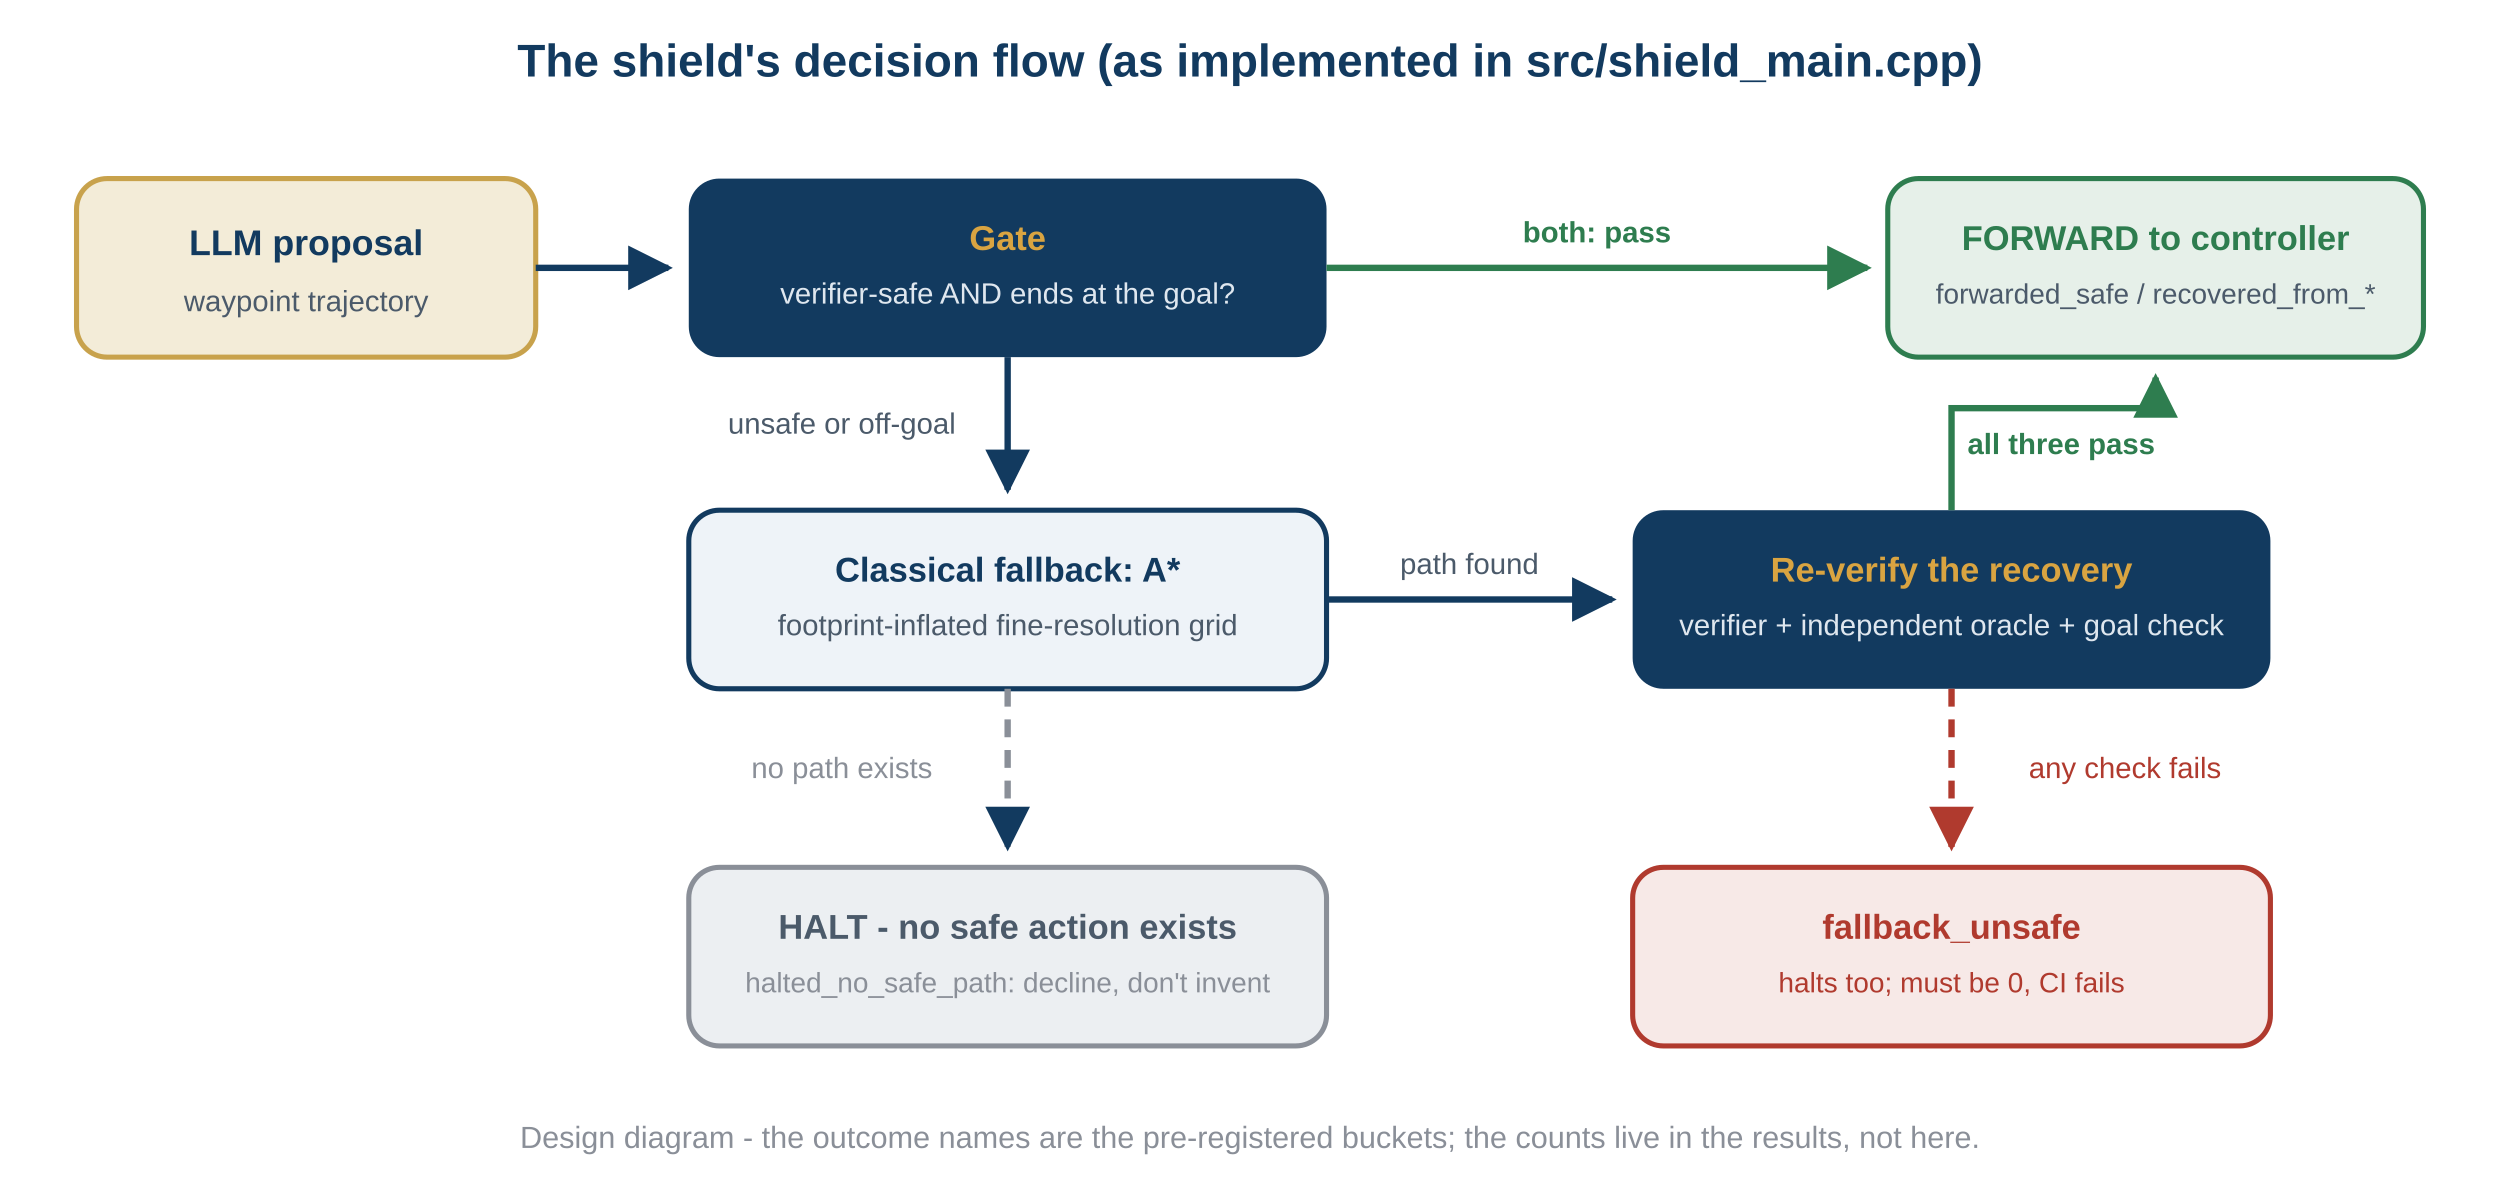
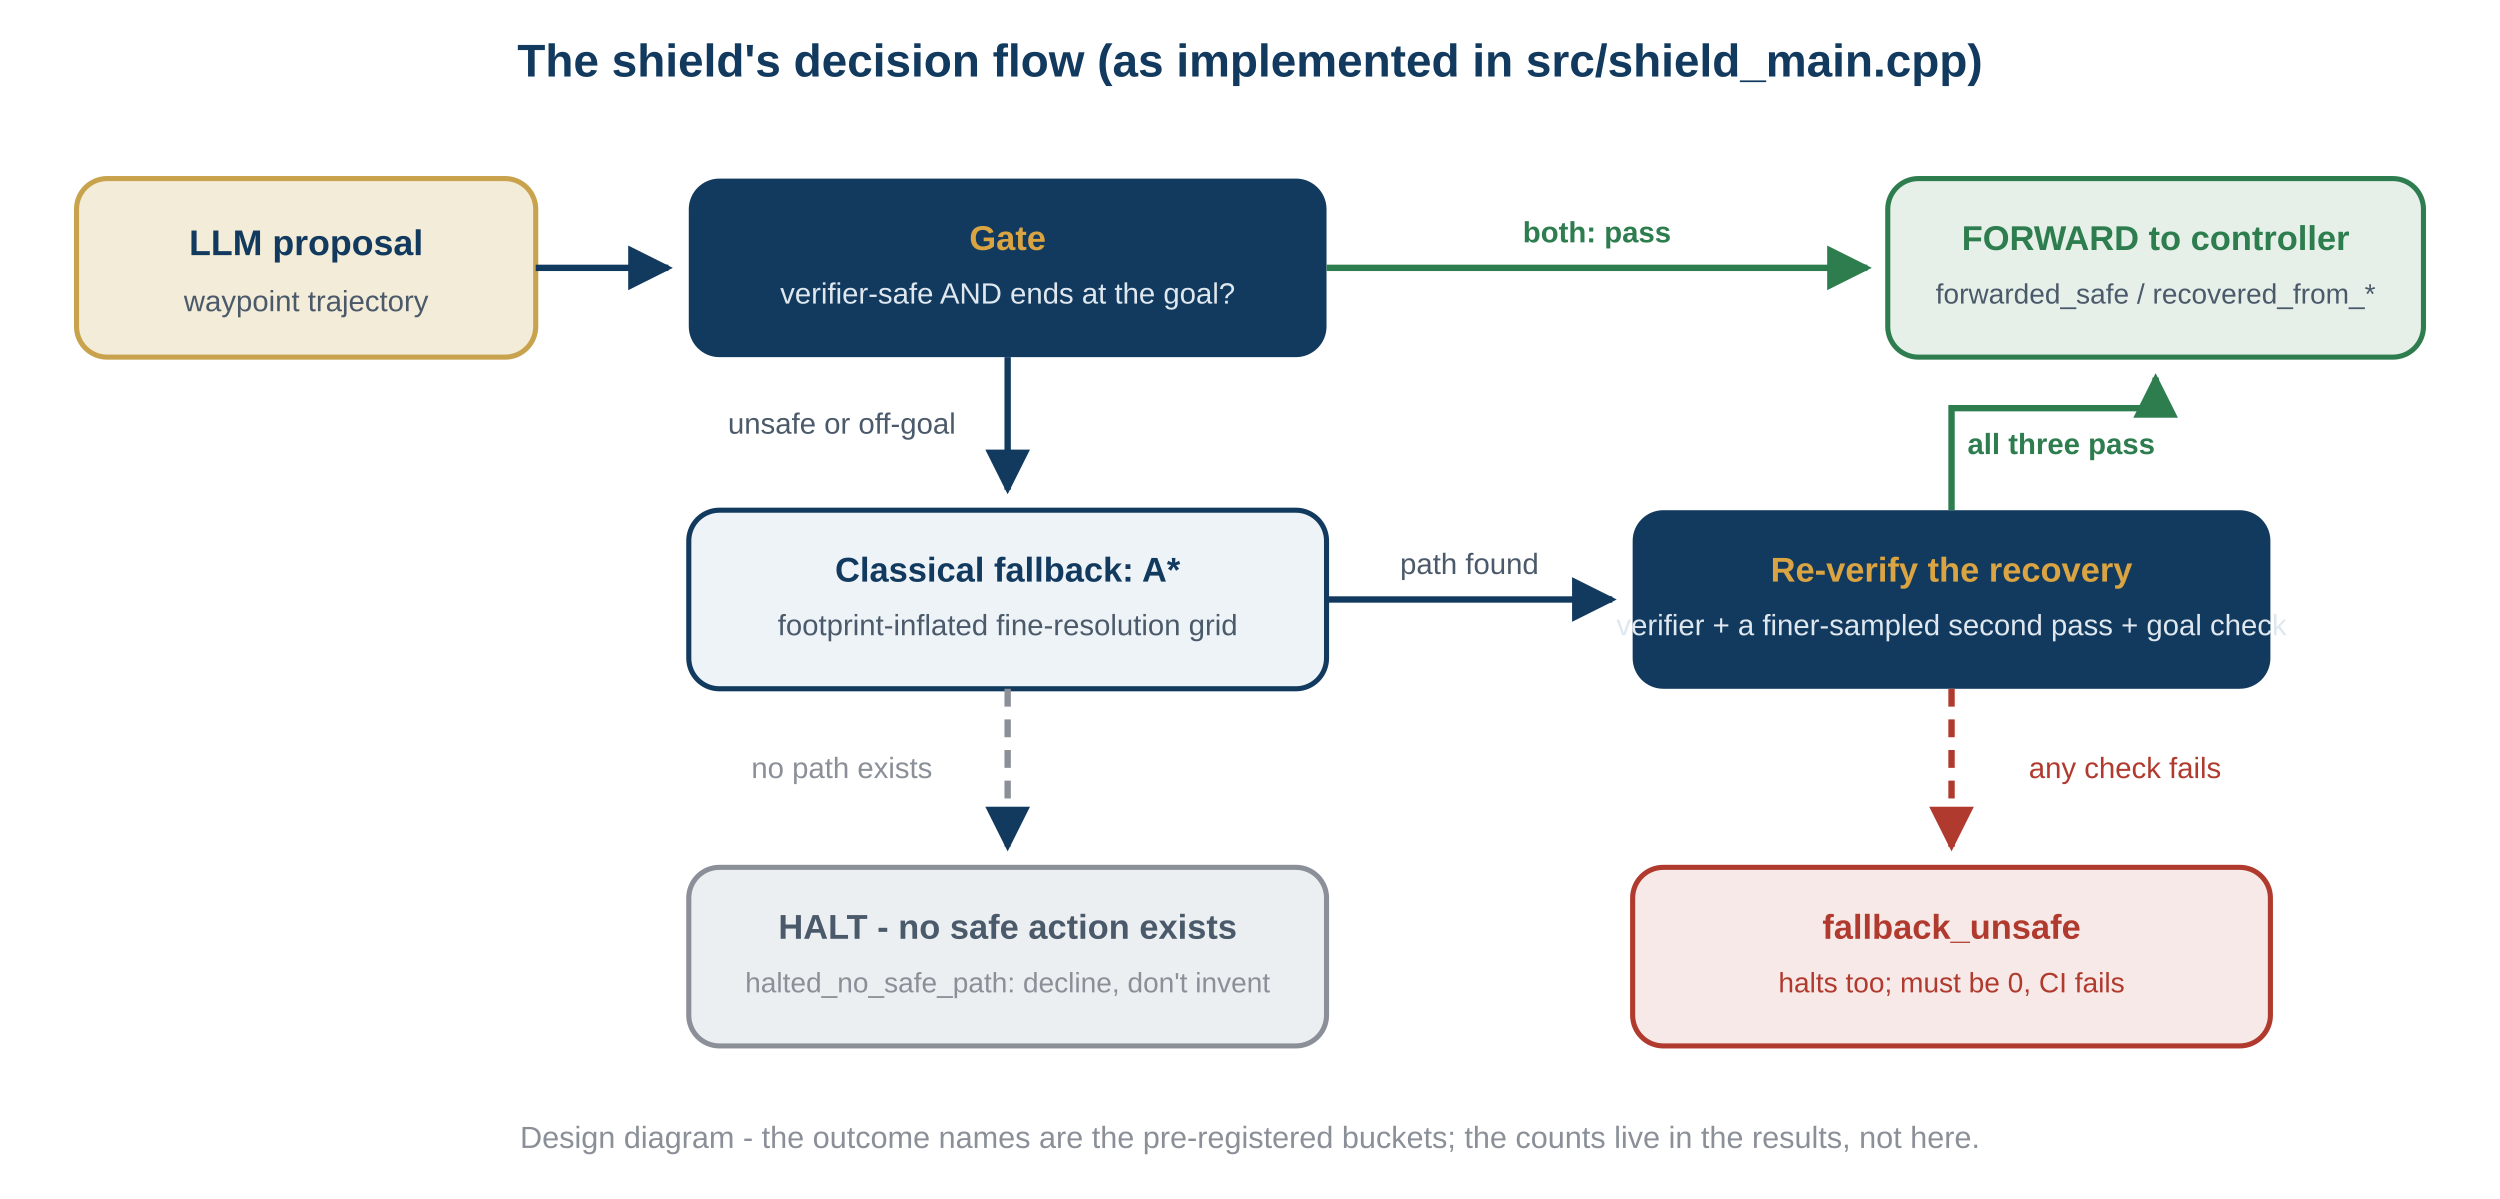
<svg xmlns="http://www.w3.org/2000/svg" viewBox="0 0 980 470" font-family="Segoe UI, Arial, sans-serif">
  <defs>
    <marker id="arr" viewBox="0 0 10 10" refX="9" refY="5" markerWidth="7" markerHeight="7" orient="auto-start-reverse">
      <path d="M0,0 L10,5 L0,10 z" fill="#123a5f" />
    </marker>
    <marker id="arrGreen" viewBox="0 0 10 10" refX="9" refY="5" markerWidth="7" markerHeight="7" orient="auto-start-reverse">
      <path d="M0,0 L10,5 L0,10 z" fill="#2e7d4f" />
    </marker>
    <marker id="arrRed" viewBox="0 0 10 10" refX="9" refY="5" markerWidth="7" markerHeight="7" orient="auto-start-reverse">
      <path d="M0,0 L10,5 L0,10 z" fill="#b03a2e" />
    </marker>
  </defs>
  <rect width="980" height="470" fill="#ffffff" />
  <text x="490" y="30" text-anchor="middle" font-size="18" font-weight="700" fill="#123a5f">The shield's decision flow (as implemented in src/shield_main.cpp)</text>
  <rect x="30" y="70" width="180" height="70" rx="12" fill="#f3ecd8" stroke="#c8a24c" stroke-width="2" />
  <text x="120" y="100" text-anchor="middle" font-size="14" font-weight="700" fill="#123a5f">LLM proposal</text>
  <text x="120" y="122" text-anchor="middle" font-size="11.5" fill="#4b5a6a">waypoint trajectory</text>
  <rect x="270" y="70" width="250" height="70" rx="12" fill="#123a5f" />
  <text x="395" y="98" text-anchor="middle" font-size="13.5" font-weight="700" fill="#d9a441">Gate</text>
  <text x="395" y="119" text-anchor="middle" font-size="11.5" fill="#dfe7ef">verifier-safe AND ends at the goal?</text>
  <rect x="740" y="70" width="210" height="70" rx="12" fill="#e6f0e9" stroke="#2e7d4f" stroke-width="2" />
  <text x="845" y="98" text-anchor="middle" font-size="13.5" font-weight="700" fill="#2e7d4f">FORWARD to controller</text>
  <text x="845" y="119" text-anchor="middle" font-size="11" fill="#4b5a6a">forwarded_safe / recovered_from_*</text>
  <rect x="270" y="200" width="250" height="70" rx="12" fill="#eef3f8" stroke="#123a5f" stroke-width="2" />
  <text x="395" y="228" text-anchor="middle" font-size="13.5" font-weight="700" fill="#123a5f">Classical fallback: A*</text>
  <text x="395" y="249" text-anchor="middle" font-size="11.5" fill="#4b5a6a">footprint-inflated fine-resolution grid</text>
  <rect x="640" y="200" width="250" height="70" rx="12" fill="#123a5f" />
  <text x="765" y="228" text-anchor="middle" font-size="13.5" font-weight="700" fill="#d9a441">Re-verify the recovery</text>
-   <text x="765" y="249" text-anchor="middle" font-size="11.5" fill="#dfe7ef">verifier + independent oracle + goal check</text>
+   <text x="765" y="249" text-anchor="middle" font-size="11.5" fill="#dfe7ef">verifier + a finer-sampled second pass + goal check</text>
  <rect x="270" y="340" width="250" height="70" rx="12" fill="#eceff2" stroke="#8a8f98" stroke-width="2" />
  <text x="395" y="368" text-anchor="middle" font-size="13.5" font-weight="700" fill="#4b5a6a">HALT - no safe action exists</text>
  <text x="395" y="389" text-anchor="middle" font-size="11" fill="#8a8f98">halted_no_safe_path: decline, don't invent</text>
  <rect x="640" y="340" width="250" height="70" rx="12" fill="#f7e9e7" stroke="#b03a2e" stroke-width="2" />
  <text x="765" y="368" text-anchor="middle" font-size="13.5" font-weight="700" fill="#b03a2e">fallback_unsafe</text>
  <text x="765" y="389" text-anchor="middle" font-size="11" fill="#b03a2e">halts too; must be 0, CI fails</text>
  <line x1="210" y1="105" x2="262" y2="105" stroke="#123a5f" stroke-width="2.5" marker-end="url(#arr)" />
  <line x1="520" y1="105" x2="732" y2="105" stroke="#2e7d4f" stroke-width="2.5" marker-end="url(#arrGreen)" />
  <text x="626" y="95" text-anchor="middle" font-size="11.5" font-weight="700" fill="#2e7d4f">both: pass</text>
  <line x1="395" y1="140" x2="395" y2="192" stroke="#123a5f" stroke-width="2.5" marker-end="url(#arr)" />
  <text x="330" y="170" text-anchor="middle" font-size="11.5" fill="#4b5a6a">unsafe or off-goal</text>
  <line x1="520" y1="235" x2="632" y2="235" stroke="#123a5f" stroke-width="2.5" marker-end="url(#arr)" />
  <text x="576" y="225" text-anchor="middle" font-size="11.5" fill="#4b5a6a">path found</text>
  <path d="M 765 200 L 765 160 L 845 160 L 845 148" fill="none" stroke="#2e7d4f" stroke-width="2.5" marker-end="url(#arrGreen)" />
  <text x="808" y="178" text-anchor="middle" font-size="11.5" font-weight="700" fill="#2e7d4f">all three pass</text>
  <line x1="395" y1="270" x2="395" y2="332" stroke="#8a8f98" stroke-width="2.5" stroke-dasharray="7 5" marker-end="url(#arr)" />
  <text x="330" y="305" text-anchor="middle" font-size="11.5" fill="#8a8f98">no path exists</text>
  <line x1="765" y1="270" x2="765" y2="332" stroke="#b03a2e" stroke-width="2.5" stroke-dasharray="7 5" marker-end="url(#arrRed)" />
  <text x="833" y="305" text-anchor="middle" font-size="11.5" fill="#b03a2e">any check fails</text>
  <text x="490" y="450" text-anchor="middle" font-size="12" fill="#8a8f98">Design diagram - the outcome names are the pre-registered buckets; the counts live in the results, not here.</text>
</svg>
